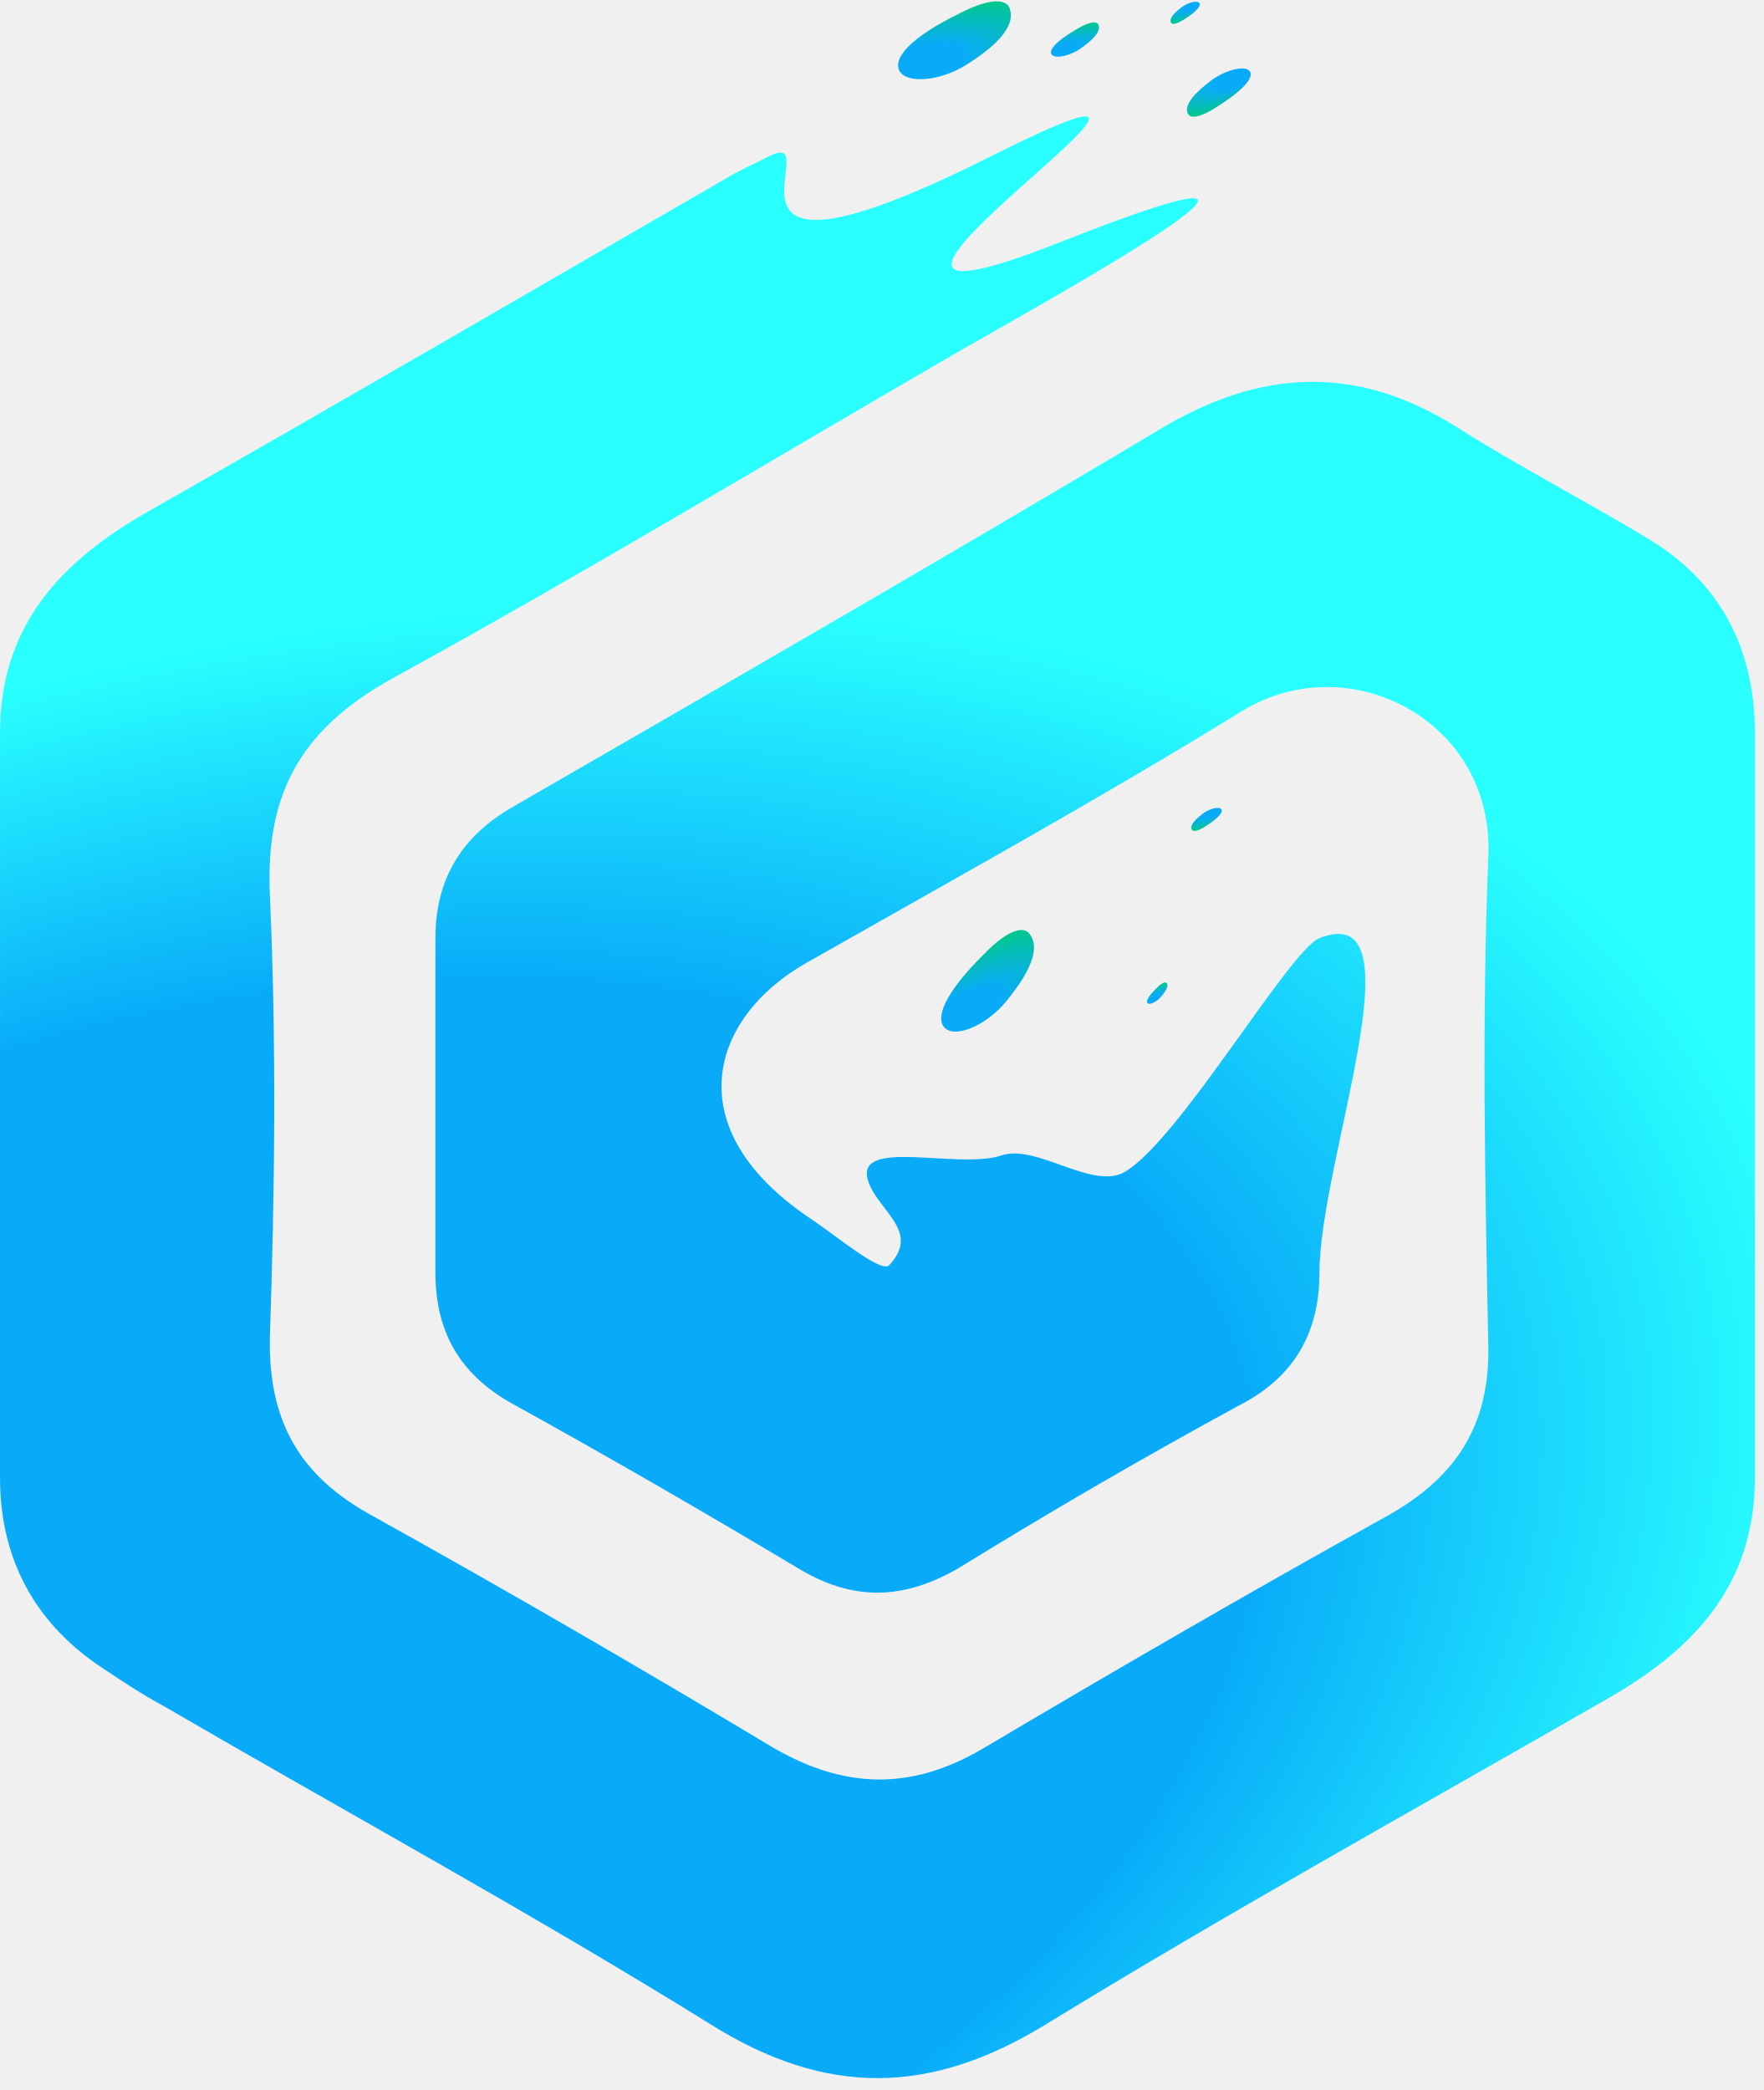
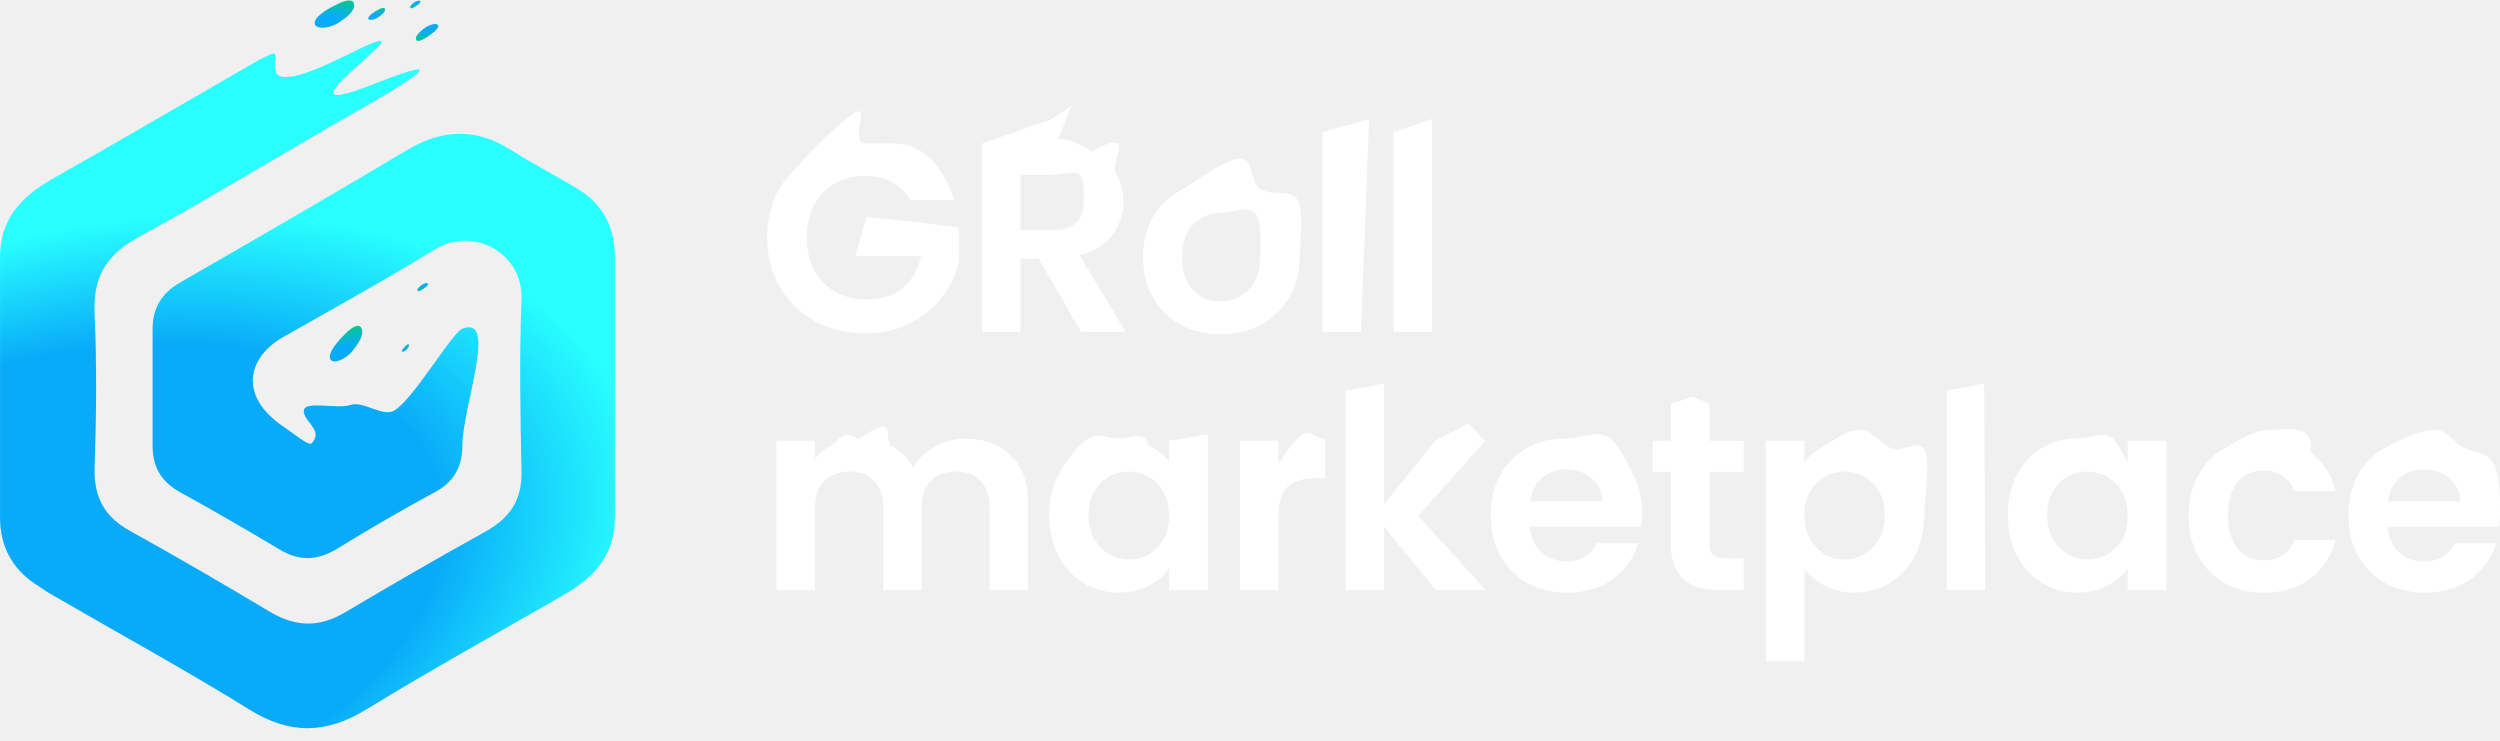
- <svg xmlns="http://www.w3.org/2000/svg" width="54" height="64" viewBox="0 0 54 64" fill="none">
-   <path d="M27.553 2.188C27.315 1.805 27.862 1.146 29.413 0.395C30.379 -0.099 30.826 -0.007 30.918 0.256C31.079 0.719 30.71 1.288 29.561 2.002C28.795 2.478 27.791 2.57 27.553 2.188Z" fill="url(#paint0_radial_668_4413)" />
-   <path d="M32.213 1.682C32.091 1.557 32.307 1.277 32.964 0.896C33.373 0.648 33.575 0.652 33.627 0.744C33.719 0.904 33.579 1.139 33.098 1.48C32.778 1.707 32.335 1.808 32.213 1.682Z" fill="url(#paint1_radial_668_4413)" />
-   <path d="M38.252 2.162C38.423 2.326 38.146 2.715 37.276 3.264C36.735 3.619 36.461 3.623 36.386 3.502C36.255 3.289 36.433 2.965 37.066 2.48C37.488 2.157 38.081 1.998 38.252 2.162Z" fill="url(#paint2_radial_668_4413)" />
-   <path d="M36.717 0.083C36.796 0.158 36.669 0.337 36.269 0.588C36.021 0.751 35.895 0.753 35.861 0.698C35.801 0.6 35.882 0.451 36.173 0.229C36.367 0.081 36.639 0.008 36.717 0.083Z" fill="url(#paint3_radial_668_4413)" />
-   <path d="M35.151 30.728C35.076 30.682 35.146 30.52 35.418 30.255C35.586 30.085 35.684 30.062 35.721 30.1C35.785 30.166 35.745 30.297 35.554 30.521C35.427 30.67 35.225 30.774 35.151 30.728Z" fill="url(#paint4_radial_668_4413)" />
-   <path d="M37.39 24.77C37.472 24.849 37.339 25.035 36.923 25.297C36.665 25.466 36.534 25.468 36.498 25.41C36.435 25.309 36.52 25.154 36.823 24.922C37.025 24.768 37.308 24.692 37.39 24.77Z" fill="url(#paint5_radial_668_4413)" />
-   <path d="M28.955 31.498C28.607 31.211 28.914 30.412 30.143 29.205C30.901 28.427 31.353 28.371 31.524 28.591C31.826 28.978 31.658 29.635 30.798 30.679C30.224 31.375 29.303 31.784 28.955 31.498Z" fill="url(#paint6_radial_668_4413)" />
-   <path d="M27.226 38.745C28.212 37.694 26.871 37.078 26.581 36.155C26.162 34.819 29.342 35.826 30.669 35.381C31.745 35.02 33.447 36.453 34.432 35.891C36.098 34.938 39.484 29.089 40.404 28.727C43.564 27.482 40.404 35.57 40.404 38.967C40.404 40.792 39.643 42.16 37.97 43.022C35.081 44.594 32.191 46.267 29.403 47.99C27.68 49.004 26.108 49.055 24.384 47.99C21.495 46.267 18.605 44.594 15.665 42.972C14.043 42.059 13.333 40.741 13.333 38.967C13.333 35.57 13.333 32.123 13.333 28.727C13.333 26.902 14.144 25.584 15.767 24.671C22.357 20.869 28.947 17.067 35.486 13.164C38.579 11.288 41.57 11.136 44.662 13.113C46.588 14.33 48.565 15.344 50.492 16.51C52.671 17.828 53.736 19.855 53.736 22.441C53.736 30.045 53.736 37.649 53.736 45.253C53.736 48.548 51.86 50.525 49.174 52.046C43.445 55.341 37.666 58.535 32.039 61.982C28.491 64.162 25.297 64.212 21.748 61.982C16.274 58.585 10.596 55.493 5.02 52.248C4.361 51.894 3.752 51.488 3.144 51.083C1.066 49.714 0.001 47.737 0.001 45.253C0.001 37.649 0.001 30.045 0.001 22.441C0.001 19.146 1.877 17.169 4.563 15.648C10.444 12.302 16.274 8.906 22.154 5.509C22.56 5.256 23.016 5.053 23.421 4.85C25.703 3.583 20.532 9.704 30.316 4.799C40.099 -0.105 22.154 11.478 32.445 7.422C42.736 3.367 31.329 9.615 29.15 10.883C23.472 14.178 17.845 17.574 12.117 20.717C9.329 22.238 8.112 24.164 8.264 27.409C8.467 31.921 8.416 36.432 8.264 40.944C8.213 43.529 9.176 45.202 11.407 46.419C15.513 48.7 19.619 51.083 23.675 53.516C25.855 54.783 27.882 54.834 30.062 53.566C34.168 51.133 38.275 48.751 42.482 46.419C44.56 45.253 45.625 43.681 45.574 41.197C45.473 36.229 45.372 31.211 45.574 26.243C45.777 22.086 41.316 19.754 38.021 21.782C33.661 24.468 29.15 26.953 24.689 29.487C21.748 31.16 20.687 34.562 24.841 37.331C25.601 37.838 26.986 39.001 27.226 38.745Z" fill="url(#paint7_radial_668_4413)" />
+ <svg xmlns="http://www.w3.org/2000/svg" width="189" height="56" viewBox="0 0 189 56" fill="none">
+   <path d="M23.836 1.892C23.63 1.56 24.103 0.991 25.444 0.341C26.28 -0.087 26.667 -0.007 26.746 0.221C26.886 0.622 26.567 1.113 25.573 1.731C24.91 2.143 24.041 2.223 23.836 1.892Z" fill="url(#paint0_radial_1_13766)" />
+   <path d="M27.867 1.457C27.762 1.348 27.948 1.106 28.517 0.777C28.87 0.563 29.045 0.566 29.09 0.645C29.169 0.784 29.048 0.987 28.632 1.282C28.355 1.478 27.972 1.566 27.867 1.457Z" fill="url(#paint1_radial_1_13766)" />
+   <path d="M33.091 1.872C33.239 2.014 32.999 2.351 32.246 2.825C31.778 3.132 31.541 3.136 31.477 3.031C31.363 2.847 31.517 2.567 32.064 2.147C32.43 1.868 32.943 1.73 33.091 1.872Z" fill="url(#paint2_radial_1_13766)" />
+   <path d="M31.764 0.072C31.832 0.137 31.722 0.292 31.377 0.509C31.162 0.65 31.054 0.651 31.024 0.603C30.972 0.519 31.042 0.39 31.293 0.198C31.461 0.07 31.696 0.007 31.764 0.072Z" fill="url(#paint3_radial_1_13766)" />
+   <path d="M30.409 26.584C30.344 26.544 30.405 26.404 30.64 26.175C30.785 26.028 30.87 26.009 30.901 26.041C30.956 26.099 30.923 26.212 30.758 26.405C30.647 26.534 30.473 26.624 30.409 26.584Z" fill="url(#paint4_radial_1_13766)" />
+   <path d="M32.344 21.428C32.414 21.496 32.3 21.657 31.94 21.883C31.717 22.03 31.604 22.032 31.573 21.982C31.518 21.894 31.592 21.76 31.854 21.56C32.028 21.426 32.273 21.36 32.344 21.428Z" fill="url(#paint5_radial_1_13766)" />
+   <path d="M25.047 27.245C24.746 26.997 25.012 26.307 26.075 25.262C26.73 24.589 27.122 24.54 27.27 24.731C27.531 25.066 27.386 25.634 26.642 26.537C26.145 27.139 25.348 27.493 25.047 27.245Z" fill="url(#paint6_radial_1_13766)" />
+   <path d="M23.554 33.519C24.407 32.609 23.247 32.076 22.996 31.278C22.634 30.122 25.385 30.993 26.533 30.608C27.463 30.296 28.936 31.536 29.787 31.049C31.229 30.225 34.158 25.165 34.954 24.852C37.688 23.775 34.954 30.772 34.954 33.71C34.954 35.289 34.296 36.473 32.849 37.219C30.349 38.578 27.849 40.025 25.437 41.517C23.946 42.394 22.587 42.437 21.096 41.517C18.596 40.025 16.096 38.578 13.553 37.175C12.15 36.386 11.536 35.245 11.536 33.71C11.536 30.772 11.536 27.79 11.536 24.852C11.536 23.273 12.237 22.133 13.641 21.344C19.342 18.055 25.043 14.765 30.7 11.389C33.375 9.766 35.962 9.634 38.638 11.345C40.304 12.397 42.014 13.274 43.681 14.283C45.566 15.423 46.487 17.177 46.487 19.414C46.487 25.992 46.487 32.57 46.487 39.148C46.487 41.999 44.865 43.709 42.541 45.025C37.585 47.875 32.586 50.638 27.718 53.62C24.648 55.506 21.885 55.55 18.815 53.62C14.079 50.682 9.168 48.007 4.344 45.2C3.773 44.893 3.247 44.542 2.721 44.192C0.923 43.008 0.002 41.297 0.002 39.148C0.002 32.57 0.002 25.992 0.002 19.414C0.002 16.563 1.625 14.853 3.949 13.537C9.036 10.643 14.079 7.705 19.166 4.767C19.517 4.547 19.912 4.372 20.263 4.197C22.236 3.1 17.763 8.395 26.227 4.153C34.691 -0.09 19.166 9.93 28.069 6.422C36.971 2.914 27.104 8.319 25.218 9.415C20.306 12.266 15.439 15.204 10.483 17.923C8.071 19.238 7.019 20.905 7.15 23.712C7.326 27.615 7.282 31.518 7.15 35.421C7.106 37.657 7.94 39.105 9.869 40.157C13.421 42.13 16.974 44.192 20.482 46.297C22.368 47.393 24.122 47.437 26.008 46.34C29.56 44.235 33.112 42.174 36.752 40.157C38.55 39.148 39.471 37.789 39.427 35.64C39.339 31.342 39.252 27.001 39.427 22.703C39.602 19.107 35.743 17.09 32.893 18.844C29.121 21.168 25.218 23.317 21.359 25.51C18.815 26.957 17.897 29.9 21.491 32.296C22.148 32.734 23.346 33.74 23.554 33.519Z" fill="url(#paint7_radial_1_13766)" />
+   <path d="M68.807 15.137C68.475 14.539 68.018 14.084 67.436 13.771C66.854 13.459 66.175 13.302 65.399 13.302C64.54 13.302 63.778 13.492 63.113 13.873C62.448 14.254 61.928 14.797 61.554 15.504C61.18 16.21 60.993 17.026 60.993 17.95C60.993 18.901 61.18 19.73 61.554 20.437C61.942 21.143 62.475 21.687 63.154 22.067C63.833 22.448 64.623 22.638 65.524 22.638C66.632 22.638 67.54 22.353 68.246 21.782C68.953 21.198 69.417 20.389 69.639 19.356H64.651L65.524 16.38L72.507 17.175V19.662C72.313 20.654 71.897 21.571 71.26 22.414C70.623 23.256 69.798 23.936 68.787 24.452C67.789 24.955 66.667 25.206 65.42 25.206C64.02 25.206 62.752 24.901 61.616 24.289C60.494 23.664 59.607 22.801 58.956 21.701C58.319 20.6 58 19.349 58 17.95C58 16.55 58.319 15.3 58.956 14.199C59.607 13.085 63.528 9.112 64.651 8.5C65.787 7.875 64.138 10.856 65.524 10.856C67.159 10.856 68.433 10.659 69.639 11.447C70.844 12.222 71.696 13.724 72.153 15.137H68.807Z" fill="white" />
+   <path d="M81.726 25.084L78.525 19.54H77.153V25.084H74.244V10.856L79.5 9L81 8L80 10.5C81.122 10.5 81.767 11.053 82.557 11.447C86 9.5 83.936 12.351 84.324 13.017C84.726 13.669 84.927 14.403 84.927 15.218C84.927 16.156 84.649 17.005 84.095 17.766C83.541 18.514 82.717 19.03 81.622 19.316L85.093 25.084H81.726ZM77.153 17.399H79.585C80.375 17.399 80.964 17.216 81.352 16.849C81.74 16.469 81.934 15.945 81.934 15.28C81.934 14.627 82.01 13.574 81.622 13.221C81.234 12.854 80.375 13.221 79.585 13.221H77.153V17.399Z" fill="white" />
+   <path d="M92.255 25.268C91.147 25.268 90.149 25.03 89.263 24.554C88.376 24.065 87.676 23.379 87.163 22.495C86.665 21.612 86.415 20.593 86.415 19.438C86.415 18.283 86.671 17.264 87.184 16.38C87.711 15.497 88.424 14.818 89.325 14.342C90.225 13.853 92.623 12 93.731 12C94.839 12 94.451 13.853 95.352 14.342C96.253 14.818 97.591 14.254 98.103 15.137C98.63 16.02 98.262 18.283 98.262 19.438C98.262 20.593 97.992 21.612 97.451 22.495C96.925 23.379 96.204 24.065 95.29 24.554C94.389 25.03 93.378 25.268 92.255 25.268ZM92.255 22.781C92.782 22.781 93.274 22.659 93.731 22.414C94.202 22.156 94.576 21.775 94.853 21.272C95.13 20.77 95.269 20.158 95.269 19.438C95.269 18.364 95.435 16.666 94.853 16.095C94.285 15.511 93.128 16.095 92.297 16.095C91.466 16.095 90.766 16.387 90.198 16.971C89.644 17.542 89.366 18.364 89.366 19.438C89.366 20.511 89.637 21.34 90.177 21.925C90.731 22.495 91.424 22.781 92.255 22.781Z" fill="white" />
+   <path d="M103.5 9L102.89 25.084H99.98V10L103.5 9Z" fill="white" />
+   <path d="M108.259 9V25.084H105.349V10L108.259 9Z" fill="white" />
+   <path d="M73.006 33.163C74.419 33.163 75.555 33.591 76.414 34.447C77.287 35.29 77.724 36.472 77.724 37.994V44.619H74.814V38.381C74.814 37.498 74.585 36.825 74.128 36.363C73.671 35.888 73.047 35.65 72.257 35.65C71.468 35.65 70.837 35.888 70.366 36.363C69.909 36.825 69.68 37.498 69.68 38.381V44.619H66.771V38.381C66.771 37.498 66.542 36.825 66.085 36.363C65.627 35.888 65.004 35.65 64.214 35.65C63.411 35.65 62.773 35.888 62.302 36.363C61.845 36.825 61.616 37.498 61.616 38.381V44.619H58.707V33.326H61.616V34.692C61.99 34.216 62.468 33.843 63.05 33.571C64.214 32.248 64.297 33.163 65.004 33.163C68 31 66.708 33.353 67.415 33.734C68.121 34.101 68.669 34.631 69.057 35.324C69.431 34.671 69.971 34.148 70.678 33.754C71.398 33.36 72.174 33.163 73.006 33.163Z" fill="white" />
+   <path d="M79.321 38.932C79.321 37.79 79.549 36.778 80.007 35.894C80.478 35.011 81.503 33.618 82.293 33.143C83.096 32.667 83.595 33.143 84.579 33.143C85.438 33.143 86.5 32.5 86.823 33.652C87.475 33.992 87.994 34.42 88.382 34.936V33.326L91.313 32.831V44.619H88.382V42.968C88.008 43.498 87.489 43.939 86.823 44.293C86.172 44.632 85.417 44.802 84.558 44.802C83.588 44.802 82.701 44.558 81.898 44.068C81.108 43.579 80.478 42.893 80.007 42.01C79.549 41.113 79.321 40.087 79.321 38.932ZM88.382 38.972C88.382 38.279 88.244 37.688 87.967 37.199C87.689 36.696 87.315 36.316 86.844 36.057C86.373 35.786 85.868 35.65 85.327 35.65C84.787 35.65 84.288 35.779 83.831 36.037C83.374 36.295 82.999 36.676 82.708 37.179C82.431 37.668 82.293 38.252 82.293 38.932C82.293 39.611 82.431 40.209 82.708 40.725C82.999 41.228 83.374 41.615 83.831 41.887C84.302 42.159 84.801 42.295 85.327 42.295C85.868 42.295 86.373 42.166 86.844 41.908C87.315 41.636 87.689 41.255 87.967 40.766C88.244 40.263 88.382 39.666 88.382 38.972Z" fill="white" />
+   <path d="M96.649 35.079C97.023 34.481 97.904 33.17 98.5 32.831C99.11 32.491 99.406 33.163 100.182 33.163V36.159H99.413C98.498 36.159 97.805 36.37 97.334 36.791C96.877 37.213 96.649 37.946 96.649 38.993V44.619H93.739V33.326H96.649V35.079Z" fill="white" />
+   <path d="M108.543 44.619L104.636 39.808V44.619H101.726V29.535L104.636 29V38.116L108.501 33.326L111 32L112.284 33.326L107.213 38.993L112.325 44.619H108.543Z" fill="white" />
+   <path d="M124.151 38.728C124.151 39.136 124.123 39.502 124.068 39.828H115.65C115.72 40.644 116.011 41.283 116.523 41.745C117.036 42.207 117.666 42.438 118.415 42.438C119.495 42.438 120.264 41.982 120.722 41.072H123.86C123.527 42.159 122.89 43.056 121.948 43.763C121.006 44.456 119.849 44.802 118.477 44.802C117.369 44.802 116.371 44.564 115.484 44.089C114.611 43.6 113.925 42.913 113.427 42.03C112.942 41.147 112.699 40.127 112.699 38.972C112.699 37.804 112.942 36.778 113.427 35.894C113.912 35.011 114.59 34.332 115.463 33.856C116.336 33.38 117.341 33.143 118.477 33.143C119.572 33.143 120.641 32.538 121.5 33C122.373 33.462 122.952 34.957 123.423 35.813C123.908 36.655 124.151 37.627 124.151 38.728ZM121.137 37.912C121.123 37.179 120.853 36.594 120.327 36.159C119.8 35.711 119.156 35.487 118.394 35.487C117.673 35.487 117.064 35.704 116.565 36.139C116.08 36.56 115.782 37.151 115.671 37.912H121.137Z" fill="white" />
+   <path d="M129.247 35.67V41.133C129.247 41.514 129.337 41.792 129.517 41.969C129.711 42.132 130.03 42.214 130.473 42.214H131.824V44.619H129.995C127.542 44.619 126.316 43.45 126.316 41.113V35.67H124.945V33.326H126.316V30.534L128 30L129.247 30.534V33.326H131.824V35.67H129.247Z" fill="white" />
+   <path d="M136.411 34.957C136.785 34.44 137.297 34.012 137.949 33.673C138.614 33.319 139.655 32.5 140.5 32.5C141.484 32.5 142.085 33.38 142.874 33.856C143.678 34.332 145.043 33.117 145.5 34C145.971 34.87 145.472 37.777 145.472 38.932C145.472 40.087 145.237 41.113 144.766 42.01C144.308 42.893 143.678 43.579 142.874 44.068C142.085 44.558 141.198 44.802 140.214 44.802C139.369 44.802 138.621 44.632 137.969 44.293C137.332 43.953 136.812 43.525 136.411 43.008V50H133.501V33.326H136.411V34.957ZM142.5 38.932C142.5 38.252 142.355 37.668 142.064 37.179C141.787 36.676 141.413 36.295 140.941 36.037C140.484 35.779 139.985 35.65 139.445 35.65C138.919 35.65 138.42 35.786 137.949 36.057C137.491 36.316 137.117 36.696 136.826 37.199C136.549 37.702 136.411 38.293 136.411 38.972C136.411 39.652 136.549 40.243 136.826 40.746C137.117 41.249 137.491 41.636 137.949 41.908C138.42 42.166 138.919 42.295 139.445 42.295C139.985 42.295 140.484 42.159 140.941 41.887C141.413 41.615 141.787 41.228 142.064 40.725C142.355 40.223 142.5 39.625 142.5 38.932Z" fill="white" />
+   <path d="M150 29L150.081 44.619H147.171V29.535L150 29Z" fill="white" />
+   <path d="M151.792 38.932C151.792 37.79 152.02 36.778 152.477 35.894C152.948 35.011 153.579 34.332 154.369 33.856C155.172 33.38 156.066 33.143 157.05 33.143C157.909 33.143 158.863 32.66 159.5 33C160.151 33.34 160.465 34.42 160.853 34.936V33.326H163.784V44.619H160.853V42.968C160.479 43.498 159.959 43.939 159.294 44.293C158.643 44.632 157.888 44.802 157.029 44.802C156.059 44.802 155.172 44.558 154.369 44.068C153.579 43.579 152.948 42.893 152.477 42.01C152.02 41.113 151.792 40.087 151.792 38.932ZM160.853 38.972C160.853 38.279 160.715 37.688 160.437 37.199C160.16 36.696 159.786 36.316 159.315 36.057C158.844 35.786 158.338 35.65 157.798 35.65C157.258 35.65 156.759 35.779 156.302 36.037C155.844 36.295 155.47 36.676 155.179 37.179C154.902 37.668 154.764 38.252 154.764 38.932C154.764 39.611 154.902 40.209 155.179 40.725C155.47 41.228 155.844 41.615 156.302 41.887C156.773 42.159 157.271 42.295 157.798 42.295C158.338 42.295 158.844 42.166 159.315 41.908C159.786 41.636 160.16 41.255 160.437 40.766C160.715 40.263 160.853 39.666 160.853 38.972Z" fill="white" />
+   <path d="M165.461 38.972C165.461 37.804 165.704 36.785 166.189 35.915C166.674 35.032 167.346 34.352 168.205 33.876C169.064 33.387 170.392 32.5 171.5 32.5C172.927 32.5 175 32 174.689 34.203C175.632 34.896 176.262 35.874 176.581 37.138H173.442C173.276 36.649 172.992 36.268 172.59 35.996C172.202 35.711 171.717 35.568 171.135 35.568C170.304 35.568 169.646 35.867 169.161 36.465C168.676 37.05 168.434 37.885 168.434 38.972C168.434 40.046 168.676 40.882 169.161 41.48C169.646 42.064 170.304 42.356 171.135 42.356C172.313 42.356 173.082 41.84 173.442 40.807H176.581C176.262 42.03 175.632 43.002 174.689 43.722C173.747 44.442 172.569 44.802 171.156 44.802C170.048 44.802 169.064 44.564 168.205 44.089C167.346 43.6 166.674 42.92 166.189 42.05C165.704 41.167 165.461 40.141 165.461 38.972Z" fill="white" />
+   <path d="M189 38.728C189 39.136 188.972 39.502 188.917 39.828H180.5C180.569 40.644 180.86 41.283 181.372 41.745C181.885 42.207 182.516 42.438 183.264 42.438C184.345 42.438 185.113 41.982 185.571 41.072H188.709C188.376 42.159 187.739 43.056 186.797 43.763C185.855 44.456 184.698 44.802 183.326 44.802C182.218 44.802 181.22 44.564 180.333 44.089C179.46 43.6 178.775 42.913 178.276 42.03C177.791 41.147 177.548 40.127 177.548 38.972C177.548 37.804 177.791 36.778 178.276 35.894C178.761 35.011 179.44 34.332 180.313 33.856C181.185 33.38 182.864 32.5 184 32.5C185.095 32.5 185.398 33.374 186.257 33.836C187.13 34.298 188.029 34.144 188.5 35C188.985 35.843 189 37.627 189 38.728ZM185.986 37.912C185.973 37.179 185.702 36.594 185.176 36.159C184.649 35.711 184.005 35.487 183.243 35.487C182.522 35.487 181.913 35.704 181.414 36.139C180.929 36.56 180.631 37.151 180.52 37.912H185.986Z" fill="white" />
  <defs>
-     <radialGradient id="paint0_radial_668_4413" cx="0" cy="0" r="1" gradientUnits="userSpaceOnUse" gradientTransform="translate(27.8441 2.03562) rotate(165.766) scale(7.57144 2.58124)">
+     <radialGradient id="paint0_radial_1_13766" cx="0" cy="0" r="1" gradientUnits="userSpaceOnUse" gradientTransform="translate(24.0871 1.76027) rotate(165.766) scale(6.54995 2.23299)">
      <stop offset="0.218" stop-color="#09ABF9" />
      <stop offset="0.685" stop-color="#01CC7F" />
    </radialGradient>
-     <radialGradient id="paint1_radial_668_4413" cx="0" cy="0" r="1" gradientUnits="userSpaceOnUse" gradientTransform="translate(32.3362 1.60685) rotate(159.703) scale(3.39418 0.962817)">
+     <radialGradient id="paint1_radial_1_13766" cx="0" cy="0" r="1" gradientUnits="userSpaceOnUse" gradientTransform="translate(27.9732 1.39184) rotate(159.703) scale(2.93626 0.832921)">
      <stop offset="0.218" stop-color="#09ABF9" />
      <stop offset="0.685" stop-color="#01CC7F" />
    </radialGradient>
-     <radialGradient id="paint2_radial_668_4413" cx="0" cy="0" r="1" gradientUnits="userSpaceOnUse" gradientTransform="translate(38.0899 2.27043) rotate(-22.4047) scale(4.59406 1.30318)">
+     <radialGradient id="paint2_radial_1_13766" cx="0" cy="0" r="1" gradientUnits="userSpaceOnUse" gradientTransform="translate(32.9504 1.96593) rotate(-22.4047) scale(3.97426 1.12737)">
      <stop offset="0.218" stop-color="#09ABF9" />
      <stop offset="0.685" stop-color="#01CC7F" />
    </radialGradient>
-     <radialGradient id="paint3_radial_668_4413" cx="0" cy="0" r="1" gradientUnits="userSpaceOnUse" gradientTransform="translate(36.6427 0.132652) rotate(-22.4047) scale(2.10789 0.597939)">
+     <radialGradient id="paint3_radial_1_13766" cx="0" cy="0" r="1" gradientUnits="userSpaceOnUse" gradientTransform="translate(31.6996 0.115029) rotate(-22.4047) scale(1.82184 0.516795)">
      <stop offset="0.218" stop-color="#09ABF9" />
      <stop offset="0.685" stop-color="#01CC7F" />
    </radialGradient>
-     <radialGradient id="paint4_radial_668_4413" cx="0" cy="0" r="1" gradientUnits="userSpaceOnUse" gradientTransform="translate(35.2011 30.676) rotate(145.501) scale(1.69576 0.48103)">
+     <radialGradient id="paint4_radial_1_13766" cx="0" cy="0" r="1" gradientUnits="userSpaceOnUse" gradientTransform="translate(30.4521 26.5392) rotate(145.501) scale(1.46563 0.415751)">
      <stop offset="0.218" stop-color="#09ABF9" />
      <stop offset="0.685" stop-color="#01CC7F" />
    </radialGradient>
-     <radialGradient id="paint5_radial_668_4413" cx="0" cy="0" r="1" gradientUnits="userSpaceOnUse" gradientTransform="translate(37.3122 24.8219) rotate(-22.4047) scale(2.19549 0.622788)">
+     <radialGradient id="paint5_radial_1_13766" cx="0" cy="0" r="1" gradientUnits="userSpaceOnUse" gradientTransform="translate(32.2765 21.473) rotate(-22.4047) scale(1.89755 0.538272)">
      <stop offset="0.218" stop-color="#09ABF9" />
      <stop offset="0.685" stop-color="#01CC7F" />
    </radialGradient>
-     <radialGradient id="paint6_radial_668_4413" cx="0" cy="0" r="1" gradientUnits="userSpaceOnUse" gradientTransform="translate(29.1817 31.2605) rotate(147.105) scale(7.57144 2.58124)">
+     <radialGradient id="paint6_radial_1_13766" cx="0" cy="0" r="1" gradientUnits="userSpaceOnUse" gradientTransform="translate(25.2434 27.0403) rotate(147.105) scale(6.54995 2.23299)">
      <stop offset="0.218" stop-color="#09ABF9" />
      <stop offset="0.685" stop-color="#01CC7F" />
    </radialGradient>
-     <radialGradient id="paint7_radial_668_4413" cx="0" cy="0" r="1" gradientUnits="userSpaceOnUse" gradientTransform="translate(5.11209 51.8227) rotate(163.798) scale(116.745 69.4297)">
+     <radialGradient id="paint7_radial_1_13766" cx="0" cy="0" r="1" gradientUnits="userSpaceOnUse" gradientTransform="translate(4.42351 44.8319) rotate(163.798) scale(100.995 60.0627)">
      <stop offset="0.295" stop-color="#09ABF9" />
      <stop offset="0.446" stop-color="#29FFFF" />
    </radialGradient>
  </defs>
</svg>
